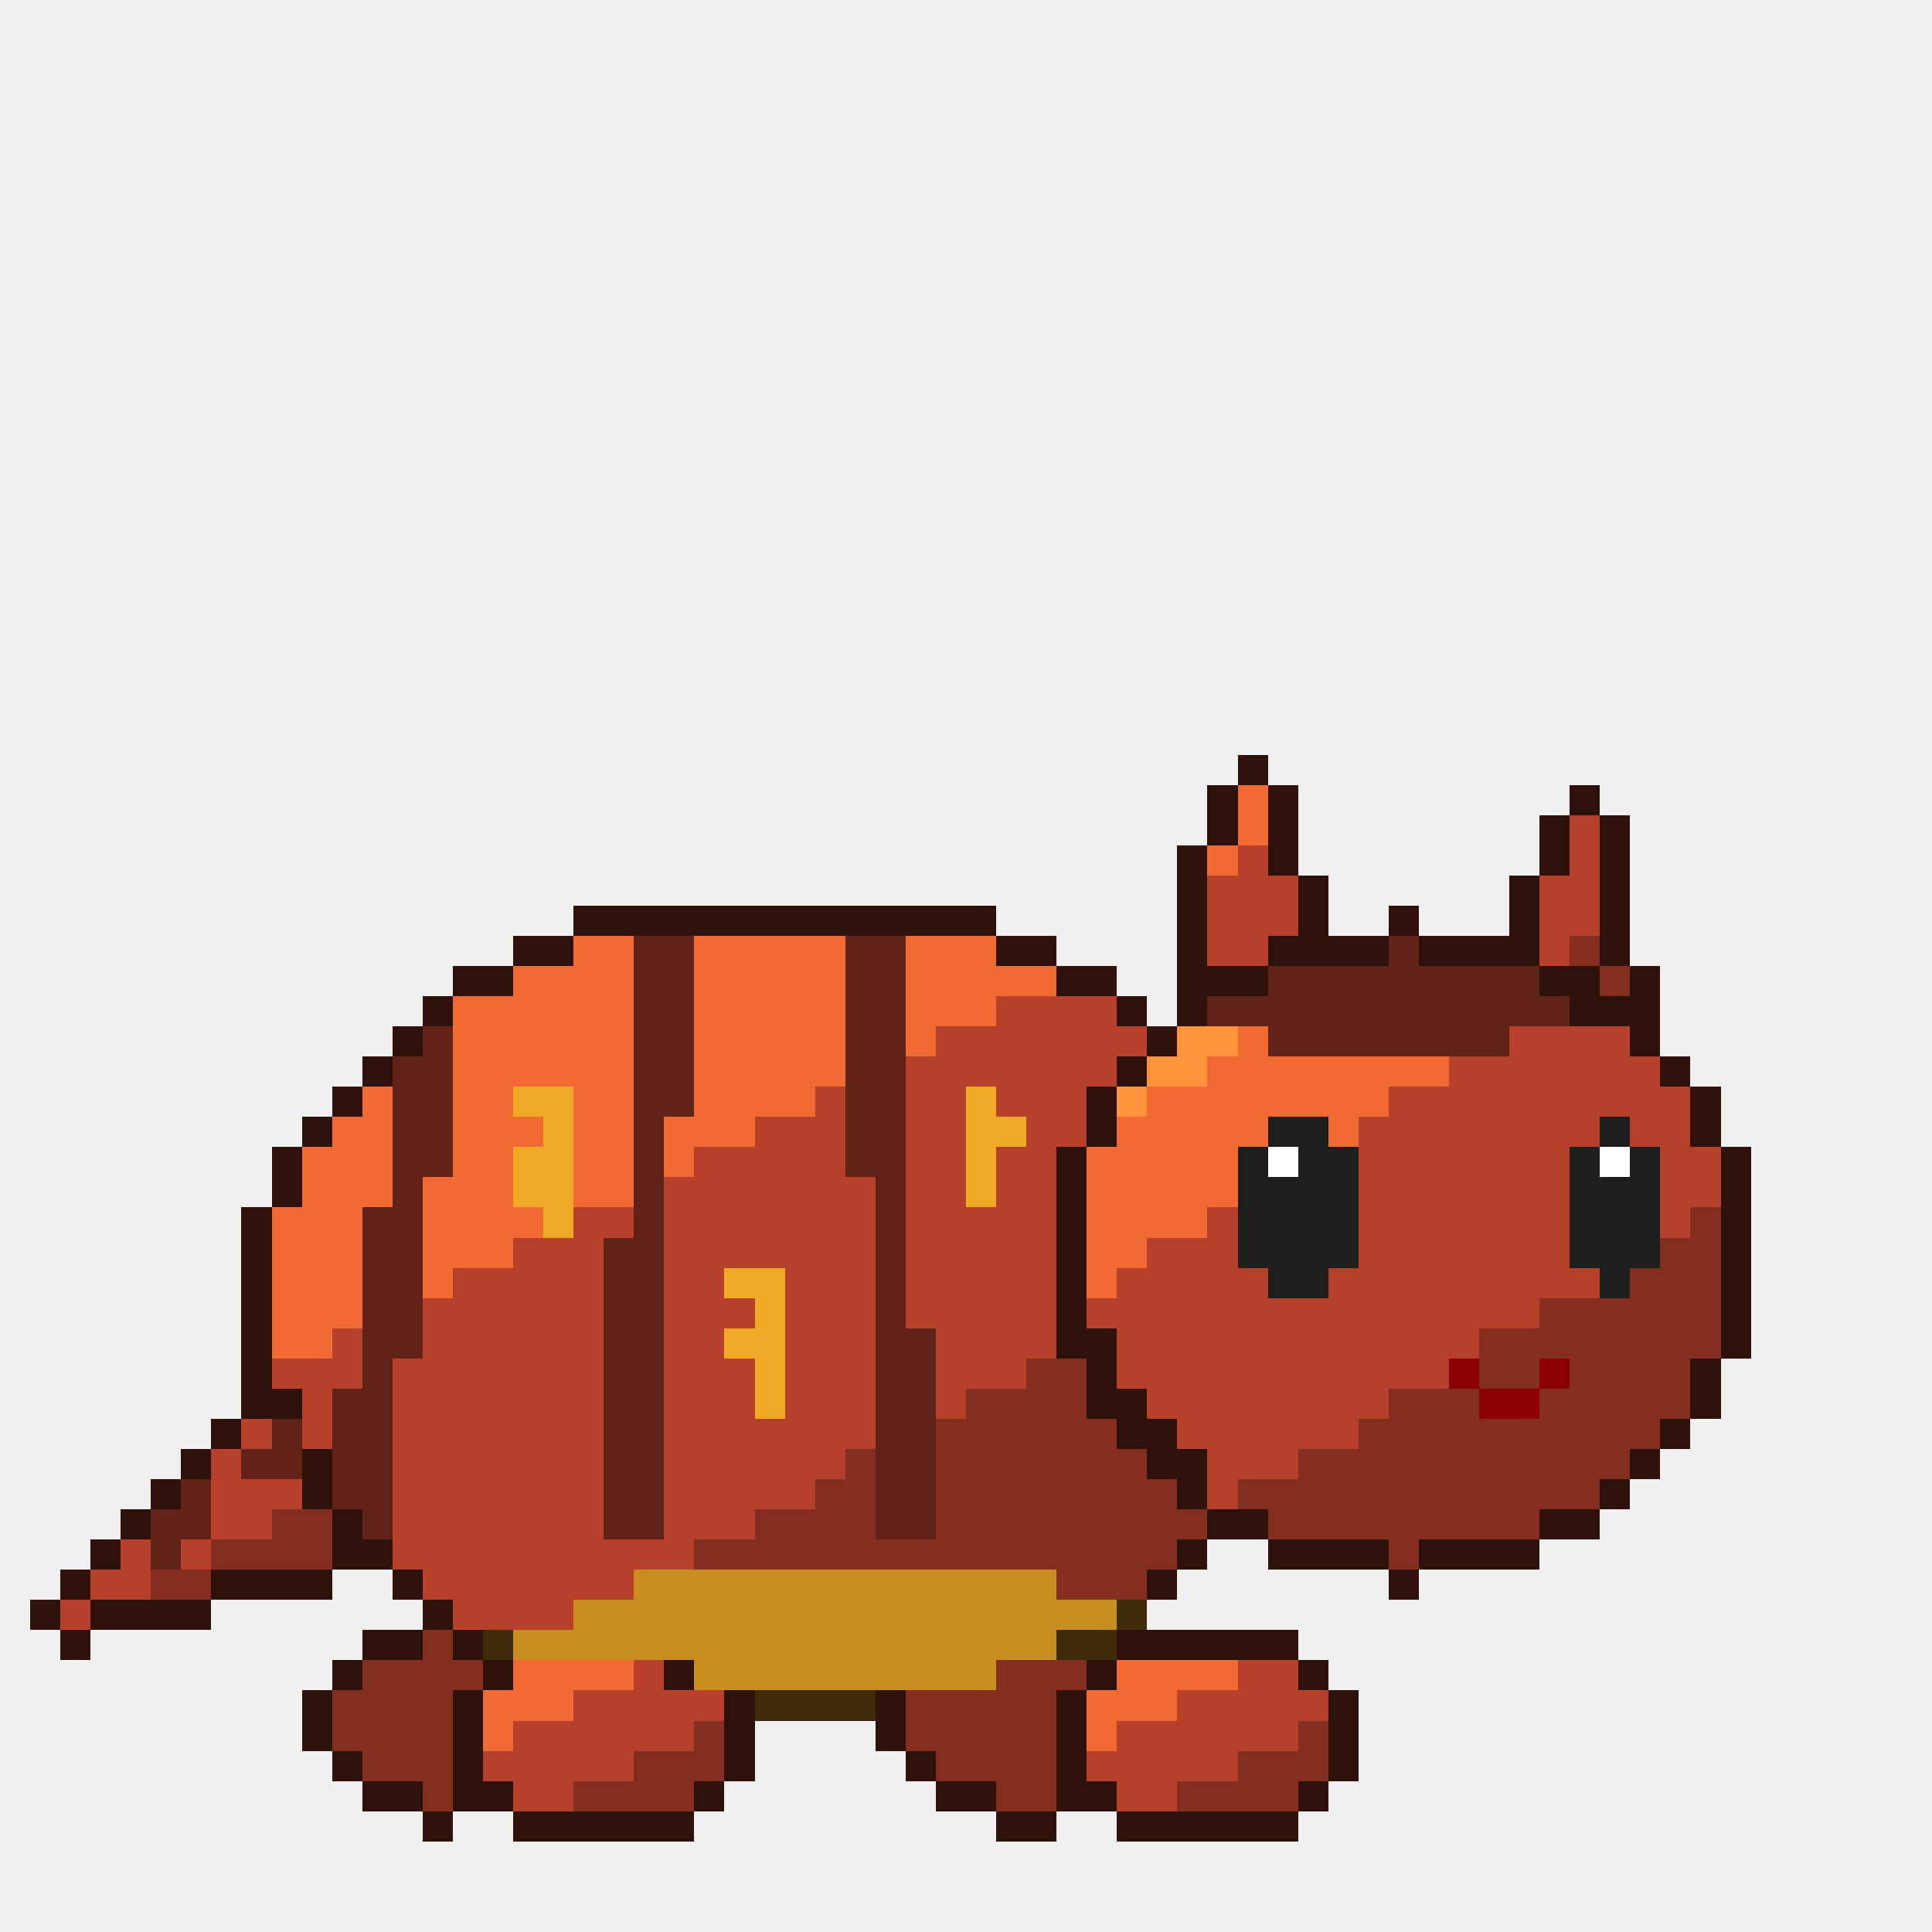
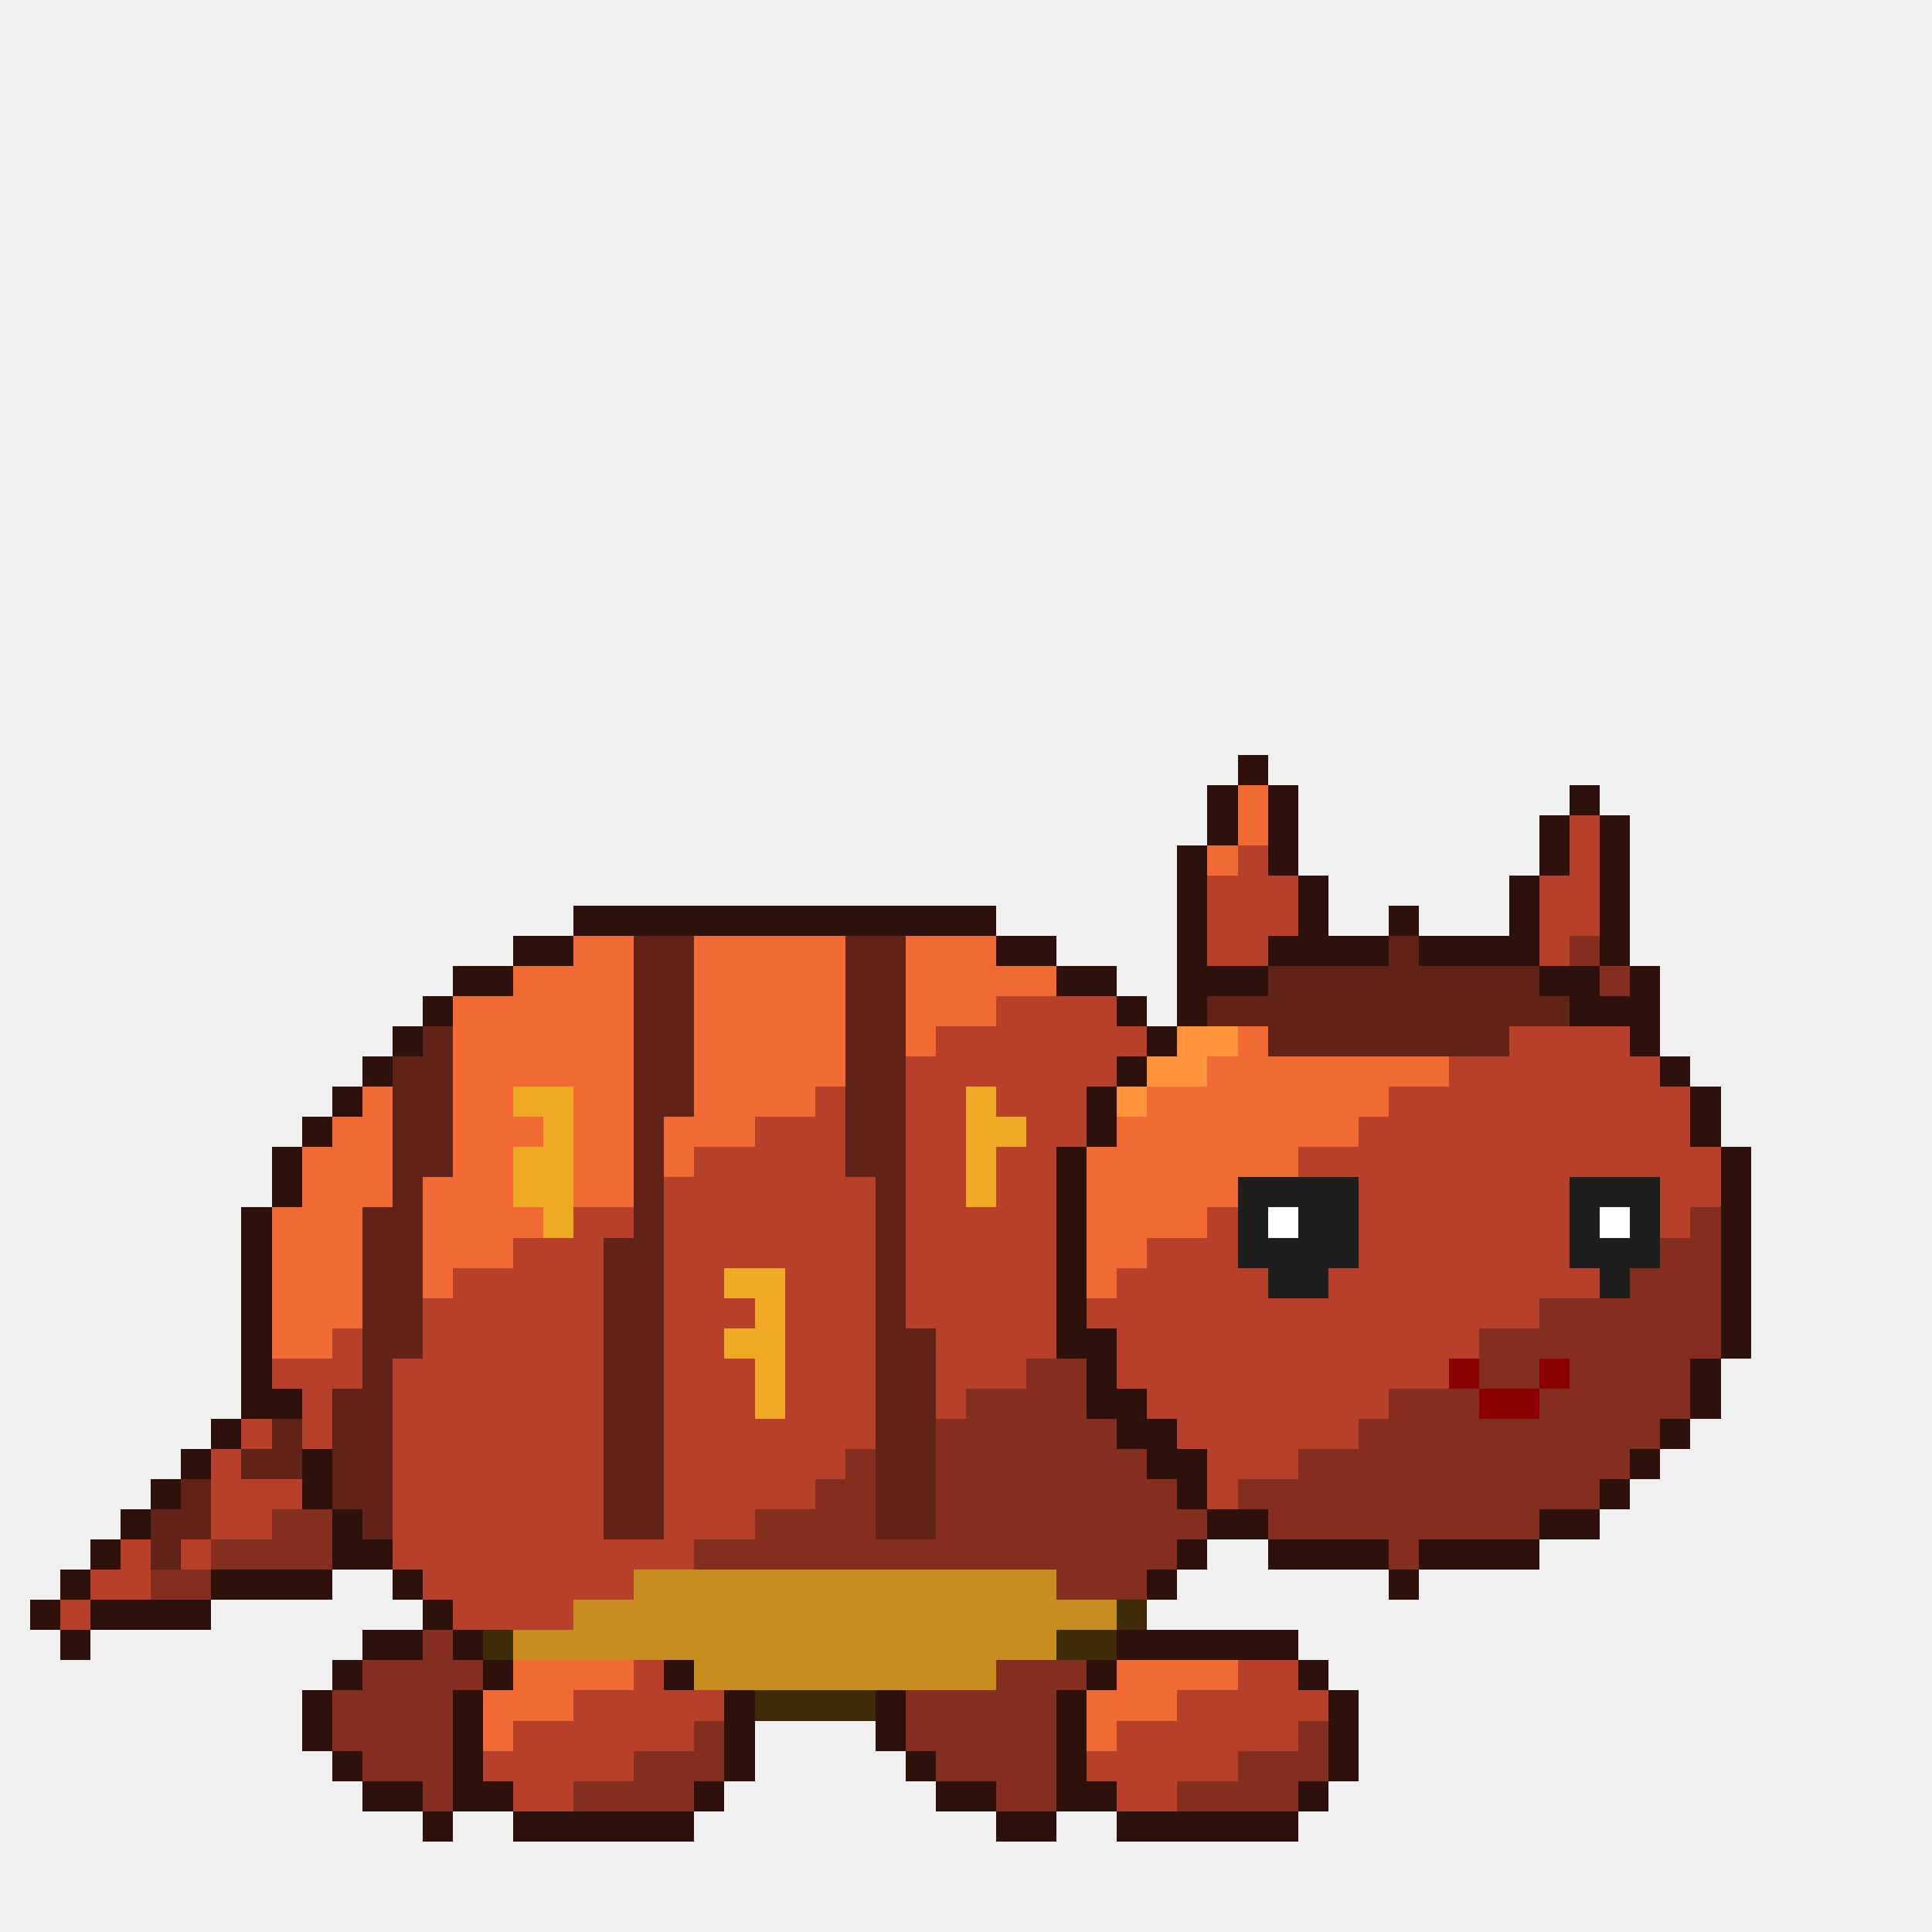
<svg xmlns="http://www.w3.org/2000/svg" viewBox="0 0 128 128" width="128" height="128" shape-rendering="crispEdges">
  <rect x="82" y="50" width="2" height="2" fill="#2f110b" />
  <rect x="80" y="52" width="2" height="2" fill="#2f110b" />
  <rect x="82" y="52" width="2" height="2" fill="#f26a33" />
  <rect x="84" y="52" width="2" height="2" fill="#2f110b" />
  <rect x="104" y="52" width="2" height="2" fill="#2f110b" />
  <rect x="80" y="54" width="2" height="2" fill="#2f110b" />
  <rect x="82" y="54" width="2" height="2" fill="#f26a33" />
  <rect x="84" y="54" width="2" height="2" fill="#2f110b" />
  <rect x="102" y="54" width="2" height="2" fill="#2f110b" />
  <rect x="104" y="54" width="2" height="2" fill="#b6402a" />
  <rect x="106" y="54" width="2" height="2" fill="#2f110b" />
  <rect x="78" y="56" width="2" height="2" fill="#2f110b" />
  <rect x="80" y="56" width="2" height="2" fill="#f26a33" />
  <rect x="82" y="56" width="2" height="2" fill="#b6402a" />
  <rect x="84" y="56" width="2" height="2" fill="#2f110b" />
  <rect x="102" y="56" width="2" height="2" fill="#2f110b" />
  <rect x="104" y="56" width="2" height="2" fill="#b6402a" />
  <rect x="106" y="56" width="2" height="2" fill="#2f110b" />
  <rect x="78" y="58" width="2" height="2" fill="#2f110b" />
  <rect x="80" y="58" width="6" height="2" fill="#b6402a" />
  <rect x="86" y="58" width="2" height="2" fill="#2f110b" />
  <rect x="100" y="58" width="2" height="2" fill="#2f110b" />
  <rect x="102" y="58" width="4" height="2" fill="#b6402a" />
  <rect x="106" y="58" width="2" height="2" fill="#2f110b" />
  <rect x="38" y="60" width="28" height="2" fill="#2f110b" />
  <rect x="78" y="60" width="2" height="2" fill="#2f110b" />
  <rect x="80" y="60" width="6" height="2" fill="#b6402a" />
  <rect x="86" y="60" width="2" height="2" fill="#2f110b" />
  <rect x="92" y="60" width="2" height="2" fill="#2f110b" />
  <rect x="100" y="60" width="2" height="2" fill="#2f110b" />
  <rect x="102" y="60" width="4" height="2" fill="#b6402a" />
  <rect x="106" y="60" width="2" height="2" fill="#2f110b" />
  <rect x="34" y="62" width="4" height="2" fill="#2f110b" />
  <rect x="38" y="62" width="4" height="2" fill="#f26a33" />
  <rect x="42" y="62" width="4" height="2" fill="#612217" />
  <rect x="46" y="62" width="10" height="2" fill="#f26a33" />
  <rect x="56" y="62" width="4" height="2" fill="#612217" />
  <rect x="60" y="62" width="6" height="2" fill="#f26a33" />
  <rect x="66" y="62" width="4" height="2" fill="#2f110b" />
  <rect x="78" y="62" width="2" height="2" fill="#2f110b" />
  <rect x="80" y="62" width="4" height="2" fill="#b6402a" />
  <rect x="84" y="62" width="8" height="2" fill="#2f110b" />
  <rect x="92" y="62" width="2" height="2" fill="#612217" />
  <rect x="94" y="62" width="8" height="2" fill="#2f110b" />
  <rect x="102" y="62" width="2" height="2" fill="#b6402a" />
  <rect x="104" y="62" width="2" height="2" fill="#832e1e" />
  <rect x="106" y="62" width="2" height="2" fill="#2f110b" />
  <rect x="30" y="64" width="4" height="2" fill="#2f110b" />
  <rect x="34" y="64" width="8" height="2" fill="#f26a33" />
  <rect x="42" y="64" width="4" height="2" fill="#612217" />
  <rect x="46" y="64" width="10" height="2" fill="#f26a33" />
  <rect x="56" y="64" width="4" height="2" fill="#612217" />
  <rect x="60" y="64" width="10" height="2" fill="#f26a33" />
  <rect x="70" y="64" width="4" height="2" fill="#2f110b" />
  <rect x="78" y="64" width="6" height="2" fill="#2f110b" />
  <rect x="84" y="64" width="18" height="2" fill="#612217" />
  <rect x="102" y="64" width="4" height="2" fill="#2f110b" />
  <rect x="106" y="64" width="2" height="2" fill="#832e1e" />
  <rect x="108" y="64" width="2" height="2" fill="#2f110b" />
  <rect x="28" y="66" width="2" height="2" fill="#2f110b" />
  <rect x="30" y="66" width="12" height="2" fill="#f26a33" />
  <rect x="42" y="66" width="4" height="2" fill="#612217" />
  <rect x="46" y="66" width="10" height="2" fill="#f26a33" />
  <rect x="56" y="66" width="4" height="2" fill="#612217" />
  <rect x="60" y="66" width="6" height="2" fill="#f26a33" />
  <rect x="66" y="66" width="8" height="2" fill="#b6402a" />
  <rect x="74" y="66" width="2" height="2" fill="#2f110b" />
  <rect x="78" y="66" width="2" height="2" fill="#2f110b" />
  <rect x="80" y="66" width="24" height="2" fill="#612217" />
  <rect x="104" y="66" width="6" height="2" fill="#2f110b" />
  <rect x="26" y="68" width="2" height="2" fill="#2f110b" />
  <rect x="28" y="68" width="2" height="2" fill="#612217" />
  <rect x="30" y="68" width="12" height="2" fill="#f26a33" />
  <rect x="42" y="68" width="4" height="2" fill="#612217" />
  <rect x="46" y="68" width="10" height="2" fill="#f26a33" />
  <rect x="56" y="68" width="4" height="2" fill="#612217" />
  <rect x="60" y="68" width="2" height="2" fill="#f26a33" />
  <rect x="62" y="68" width="14" height="2" fill="#b6402a" />
  <rect x="76" y="68" width="2" height="2" fill="#2f110b" />
  <rect x="78" y="68" width="4" height="2" fill="#ff943d" />
  <rect x="82" y="68" width="2" height="2" fill="#f26a33" />
  <rect x="84" y="68" width="16" height="2" fill="#612217" />
  <rect x="100" y="68" width="8" height="2" fill="#b6402a" />
  <rect x="108" y="68" width="2" height="2" fill="#2f110b" />
  <rect x="24" y="70" width="2" height="2" fill="#2f110b" />
  <rect x="26" y="70" width="4" height="2" fill="#612217" />
  <rect x="30" y="70" width="12" height="2" fill="#f26a33" />
  <rect x="42" y="70" width="4" height="2" fill="#612217" />
  <rect x="46" y="70" width="10" height="2" fill="#f26a33" />
  <rect x="56" y="70" width="4" height="2" fill="#612217" />
  <rect x="60" y="70" width="14" height="2" fill="#b6402a" />
  <rect x="74" y="70" width="2" height="2" fill="#2f110b" />
  <rect x="76" y="70" width="4" height="2" fill="#ff943d" />
  <rect x="80" y="70" width="16" height="2" fill="#f26a33" />
  <rect x="96" y="70" width="14" height="2" fill="#b6402a" />
  <rect x="110" y="70" width="2" height="2" fill="#2f110b" />
  <rect x="22" y="72" width="2" height="2" fill="#2f110b" />
  <rect x="24" y="72" width="2" height="2" fill="#f26a33" />
  <rect x="26" y="72" width="4" height="2" fill="#612217" />
  <rect x="30" y="72" width="4" height="2" fill="#f26a33" />
  <rect x="34" y="72" width="4" height="2" fill="#efa925" />
  <rect x="38" y="72" width="4" height="2" fill="#f26a33" />
  <rect x="42" y="72" width="4" height="2" fill="#612217" />
  <rect x="46" y="72" width="8" height="2" fill="#f26a33" />
  <rect x="54" y="72" width="2" height="2" fill="#b6402a" />
  <rect x="56" y="72" width="4" height="2" fill="#612217" />
  <rect x="60" y="72" width="4" height="2" fill="#b6402a" />
  <rect x="64" y="72" width="2" height="2" fill="#efa925" />
  <rect x="66" y="72" width="6" height="2" fill="#b6402a" />
  <rect x="72" y="72" width="2" height="2" fill="#2f110b" />
  <rect x="74" y="72" width="2" height="2" fill="#ff943d" />
  <rect x="76" y="72" width="16" height="2" fill="#f26a33" />
  <rect x="92" y="72" width="20" height="2" fill="#b6402a" />
  <rect x="112" y="72" width="2" height="2" fill="#2f110b" />
  <rect x="20" y="74" width="2" height="2" fill="#2f110b" />
  <rect x="22" y="74" width="4" height="2" fill="#f26a33" />
  <rect x="26" y="74" width="4" height="2" fill="#612217" />
  <rect x="30" y="74" width="6" height="2" fill="#f26a33" />
  <rect x="36" y="74" width="2" height="2" fill="#efa925" />
  <rect x="38" y="74" width="4" height="2" fill="#f26a33" />
  <rect x="42" y="74" width="2" height="2" fill="#612217" />
  <rect x="44" y="74" width="6" height="2" fill="#f26a33" />
  <rect x="50" y="74" width="6" height="2" fill="#b6402a" />
  <rect x="56" y="74" width="4" height="2" fill="#612217" />
  <rect x="60" y="74" width="4" height="2" fill="#b6402a" />
  <rect x="64" y="74" width="4" height="2" fill="#efa925" />
  <rect x="68" y="74" width="4" height="2" fill="#b6402a" />
  <rect x="72" y="74" width="2" height="2" fill="#2f110b" />
-   <rect x="74" y="74" width="10" height="2" fill="#f26a33" />
-   <rect x="84" y="74" width="4" height="2" fill="#1e1e1e" />
-   <rect x="88" y="74" width="2" height="2" fill="#f26a33" />
-   <rect x="90" y="74" width="16" height="2" fill="#b6402a" />
-   <rect x="106" y="74" width="2" height="2" fill="#1e1e1e" />
-   <rect x="108" y="74" width="4" height="2" fill="#b6402a" />
+   <rect x="74" y="74" width="16" height="2" fill="#f26a33" />
+   <rect x="90" y="74" width="22" height="2" fill="#b6402a" />
  <rect x="112" y="74" width="2" height="2" fill="#2f110b" />
  <rect x="18" y="76" width="2" height="2" fill="#2f110b" />
  <rect x="20" y="76" width="6" height="2" fill="#f26a33" />
  <rect x="26" y="76" width="4" height="2" fill="#612217" />
  <rect x="30" y="76" width="4" height="2" fill="#f26a33" />
  <rect x="34" y="76" width="4" height="2" fill="#efa925" />
  <rect x="38" y="76" width="4" height="2" fill="#f26a33" />
  <rect x="42" y="76" width="2" height="2" fill="#612217" />
  <rect x="44" y="76" width="2" height="2" fill="#f26a33" />
  <rect x="46" y="76" width="10" height="2" fill="#b6402a" />
  <rect x="56" y="76" width="4" height="2" fill="#612217" />
  <rect x="60" y="76" width="4" height="2" fill="#b6402a" />
  <rect x="64" y="76" width="2" height="2" fill="#efa925" />
  <rect x="66" y="76" width="4" height="2" fill="#b6402a" />
  <rect x="70" y="76" width="2" height="2" fill="#2f110b" />
-   <rect x="72" y="76" width="10" height="2" fill="#f26a33" />
-   <rect x="82" y="76" width="2" height="2" fill="#1e1e1e" />
-   <rect x="84" y="76" width="2" height="2" fill="#ffffff" />
-   <rect x="86" y="76" width="4" height="2" fill="#1e1e1e" />
-   <rect x="90" y="76" width="14" height="2" fill="#b6402a" />
-   <rect x="104" y="76" width="2" height="2" fill="#1e1e1e" />
-   <rect x="106" y="76" width="2" height="2" fill="#ffffff" />
-   <rect x="108" y="76" width="2" height="2" fill="#1e1e1e" />
-   <rect x="110" y="76" width="4" height="2" fill="#b6402a" />
+   <rect x="72" y="76" width="14" height="2" fill="#f26a33" />
+   <rect x="86" y="76" width="28" height="2" fill="#b6402a" />
  <rect x="114" y="76" width="2" height="2" fill="#2f110b" />
  <rect x="18" y="78" width="2" height="2" fill="#2f110b" />
  <rect x="20" y="78" width="6" height="2" fill="#f26a33" />
  <rect x="26" y="78" width="2" height="2" fill="#612217" />
  <rect x="28" y="78" width="6" height="2" fill="#f26a33" />
  <rect x="34" y="78" width="4" height="2" fill="#efa925" />
  <rect x="38" y="78" width="4" height="2" fill="#f26a33" />
  <rect x="42" y="78" width="2" height="2" fill="#612217" />
  <rect x="44" y="78" width="14" height="2" fill="#b6402a" />
  <rect x="58" y="78" width="2" height="2" fill="#612217" />
  <rect x="60" y="78" width="4" height="2" fill="#b6402a" />
  <rect x="64" y="78" width="2" height="2" fill="#efa925" />
  <rect x="66" y="78" width="4" height="2" fill="#b6402a" />
  <rect x="70" y="78" width="2" height="2" fill="#2f110b" />
  <rect x="72" y="78" width="10" height="2" fill="#f26a33" />
  <rect x="82" y="78" width="8" height="2" fill="#1e1e1e" />
  <rect x="90" y="78" width="14" height="2" fill="#b6402a" />
  <rect x="104" y="78" width="6" height="2" fill="#1e1e1e" />
  <rect x="110" y="78" width="4" height="2" fill="#b6402a" />
  <rect x="114" y="78" width="2" height="2" fill="#2f110b" />
  <rect x="16" y="80" width="2" height="2" fill="#2f110b" />
  <rect x="18" y="80" width="6" height="2" fill="#f26a33" />
  <rect x="24" y="80" width="4" height="2" fill="#612217" />
  <rect x="28" y="80" width="8" height="2" fill="#f26a33" />
  <rect x="36" y="80" width="2" height="2" fill="#efa925" />
  <rect x="38" y="80" width="4" height="2" fill="#b6402a" />
  <rect x="42" y="80" width="2" height="2" fill="#612217" />
  <rect x="44" y="80" width="14" height="2" fill="#b6402a" />
  <rect x="58" y="80" width="2" height="2" fill="#612217" />
  <rect x="60" y="80" width="10" height="2" fill="#b6402a" />
  <rect x="70" y="80" width="2" height="2" fill="#2f110b" />
  <rect x="72" y="80" width="8" height="2" fill="#f26a33" />
  <rect x="80" y="80" width="2" height="2" fill="#b6402a" />
-   <rect x="82" y="80" width="8" height="2" fill="#1e1e1e" />
+   <rect x="82" y="80" width="2" height="2" fill="#1e1e1e" />
+   <rect x="84" y="80" width="2" height="2" fill="#ffffff" />
+   <rect x="86" y="80" width="4" height="2" fill="#1e1e1e" />
  <rect x="90" y="80" width="14" height="2" fill="#b6402a" />
-   <rect x="104" y="80" width="6" height="2" fill="#1e1e1e" />
+   <rect x="104" y="80" width="2" height="2" fill="#1e1e1e" />
+   <rect x="106" y="80" width="2" height="2" fill="#ffffff" />
+   <rect x="108" y="80" width="2" height="2" fill="#1e1e1e" />
  <rect x="110" y="80" width="2" height="2" fill="#b6402a" />
  <rect x="112" y="80" width="2" height="2" fill="#832e1e" />
  <rect x="114" y="80" width="2" height="2" fill="#2f110b" />
  <rect x="16" y="82" width="2" height="2" fill="#2f110b" />
  <rect x="18" y="82" width="6" height="2" fill="#f26a33" />
  <rect x="24" y="82" width="4" height="2" fill="#612217" />
  <rect x="28" y="82" width="6" height="2" fill="#f26a33" />
  <rect x="34" y="82" width="6" height="2" fill="#b6402a" />
  <rect x="40" y="82" width="4" height="2" fill="#612217" />
  <rect x="44" y="82" width="14" height="2" fill="#b6402a" />
  <rect x="58" y="82" width="2" height="2" fill="#612217" />
  <rect x="60" y="82" width="10" height="2" fill="#b6402a" />
  <rect x="70" y="82" width="2" height="2" fill="#2f110b" />
  <rect x="72" y="82" width="4" height="2" fill="#f26a33" />
  <rect x="76" y="82" width="6" height="2" fill="#b6402a" />
  <rect x="82" y="82" width="8" height="2" fill="#1e1e1e" />
  <rect x="90" y="82" width="14" height="2" fill="#b6402a" />
  <rect x="104" y="82" width="6" height="2" fill="#1e1e1e" />
  <rect x="110" y="82" width="4" height="2" fill="#832e1e" />
  <rect x="114" y="82" width="2" height="2" fill="#2f110b" />
  <rect x="16" y="84" width="2" height="2" fill="#2f110b" />
  <rect x="18" y="84" width="6" height="2" fill="#f26a33" />
  <rect x="24" y="84" width="4" height="2" fill="#612217" />
  <rect x="28" y="84" width="2" height="2" fill="#f26a33" />
  <rect x="30" y="84" width="10" height="2" fill="#b6402a" />
  <rect x="40" y="84" width="4" height="2" fill="#612217" />
  <rect x="44" y="84" width="4" height="2" fill="#b6402a" />
  <rect x="48" y="84" width="4" height="2" fill="#efa925" />
  <rect x="52" y="84" width="6" height="2" fill="#b6402a" />
  <rect x="58" y="84" width="2" height="2" fill="#612217" />
  <rect x="60" y="84" width="10" height="2" fill="#b6402a" />
  <rect x="70" y="84" width="2" height="2" fill="#2f110b" />
  <rect x="72" y="84" width="2" height="2" fill="#f26a33" />
  <rect x="74" y="84" width="10" height="2" fill="#b6402a" />
  <rect x="84" y="84" width="4" height="2" fill="#1e1e1e" />
  <rect x="88" y="84" width="18" height="2" fill="#b6402a" />
  <rect x="106" y="84" width="2" height="2" fill="#1e1e1e" />
  <rect x="108" y="84" width="6" height="2" fill="#832e1e" />
  <rect x="114" y="84" width="2" height="2" fill="#2f110b" />
  <rect x="16" y="86" width="2" height="2" fill="#2f110b" />
  <rect x="18" y="86" width="6" height="2" fill="#f26a33" />
  <rect x="24" y="86" width="4" height="2" fill="#612217" />
  <rect x="28" y="86" width="12" height="2" fill="#b6402a" />
  <rect x="40" y="86" width="4" height="2" fill="#612217" />
  <rect x="44" y="86" width="6" height="2" fill="#b6402a" />
  <rect x="50" y="86" width="2" height="2" fill="#efa925" />
  <rect x="52" y="86" width="6" height="2" fill="#b6402a" />
  <rect x="58" y="86" width="2" height="2" fill="#612217" />
  <rect x="60" y="86" width="10" height="2" fill="#b6402a" />
  <rect x="70" y="86" width="2" height="2" fill="#2f110b" />
  <rect x="72" y="86" width="30" height="2" fill="#b6402a" />
  <rect x="102" y="86" width="12" height="2" fill="#832e1e" />
  <rect x="114" y="86" width="2" height="2" fill="#2f110b" />
  <rect x="16" y="88" width="2" height="2" fill="#2f110b" />
  <rect x="18" y="88" width="4" height="2" fill="#f26a33" />
  <rect x="22" y="88" width="2" height="2" fill="#b6402a" />
  <rect x="24" y="88" width="4" height="2" fill="#612217" />
  <rect x="28" y="88" width="12" height="2" fill="#b6402a" />
  <rect x="40" y="88" width="4" height="2" fill="#612217" />
  <rect x="44" y="88" width="4" height="2" fill="#b6402a" />
  <rect x="48" y="88" width="4" height="2" fill="#efa925" />
  <rect x="52" y="88" width="6" height="2" fill="#b6402a" />
  <rect x="58" y="88" width="4" height="2" fill="#612217" />
  <rect x="62" y="88" width="8" height="2" fill="#b6402a" />
  <rect x="70" y="88" width="4" height="2" fill="#2f110b" />
  <rect x="74" y="88" width="24" height="2" fill="#b6402a" />
  <rect x="98" y="88" width="16" height="2" fill="#832e1e" />
  <rect x="114" y="88" width="2" height="2" fill="#2f110b" />
  <rect x="16" y="90" width="2" height="2" fill="#2f110b" />
  <rect x="18" y="90" width="6" height="2" fill="#b6402a" />
  <rect x="24" y="90" width="2" height="2" fill="#612217" />
  <rect x="26" y="90" width="14" height="2" fill="#b6402a" />
  <rect x="40" y="90" width="4" height="2" fill="#612217" />
  <rect x="44" y="90" width="6" height="2" fill="#b6402a" />
  <rect x="50" y="90" width="2" height="2" fill="#efa925" />
  <rect x="52" y="90" width="6" height="2" fill="#b6402a" />
  <rect x="58" y="90" width="4" height="2" fill="#612217" />
  <rect x="62" y="90" width="6" height="2" fill="#b6402a" />
  <rect x="68" y="90" width="4" height="2" fill="#832e1e" />
  <rect x="72" y="90" width="2" height="2" fill="#2f110b" />
  <rect x="74" y="90" width="22" height="2" fill="#b6402a" />
  <rect x="96" y="90" width="2" height="2" fill="#8b0000" />
  <rect x="98" y="90" width="4" height="2" fill="#832e1e" />
  <rect x="102" y="90" width="2" height="2" fill="#8b0000" />
  <rect x="104" y="90" width="8" height="2" fill="#832e1e" />
  <rect x="112" y="90" width="2" height="2" fill="#2f110b" />
  <rect x="16" y="92" width="4" height="2" fill="#2f110b" />
  <rect x="20" y="92" width="2" height="2" fill="#b6402a" />
  <rect x="22" y="92" width="4" height="2" fill="#612217" />
  <rect x="26" y="92" width="14" height="2" fill="#b6402a" />
  <rect x="40" y="92" width="4" height="2" fill="#612217" />
  <rect x="44" y="92" width="6" height="2" fill="#b6402a" />
  <rect x="50" y="92" width="2" height="2" fill="#efa925" />
  <rect x="52" y="92" width="6" height="2" fill="#b6402a" />
  <rect x="58" y="92" width="4" height="2" fill="#612217" />
  <rect x="62" y="92" width="2" height="2" fill="#b6402a" />
  <rect x="64" y="92" width="8" height="2" fill="#832e1e" />
  <rect x="72" y="92" width="4" height="2" fill="#2f110b" />
  <rect x="76" y="92" width="16" height="2" fill="#b6402a" />
  <rect x="92" y="92" width="6" height="2" fill="#832e1e" />
  <rect x="98" y="92" width="4" height="2" fill="#8b0000" />
  <rect x="102" y="92" width="10" height="2" fill="#832e1e" />
  <rect x="112" y="92" width="2" height="2" fill="#2f110b" />
  <rect x="14" y="94" width="2" height="2" fill="#2f110b" />
  <rect x="16" y="94" width="2" height="2" fill="#b6402a" />
  <rect x="18" y="94" width="2" height="2" fill="#612217" />
  <rect x="20" y="94" width="2" height="2" fill="#b6402a" />
  <rect x="22" y="94" width="4" height="2" fill="#612217" />
  <rect x="26" y="94" width="14" height="2" fill="#b6402a" />
  <rect x="40" y="94" width="4" height="2" fill="#612217" />
  <rect x="44" y="94" width="14" height="2" fill="#b6402a" />
  <rect x="58" y="94" width="4" height="2" fill="#612217" />
  <rect x="62" y="94" width="12" height="2" fill="#832e1e" />
  <rect x="74" y="94" width="4" height="2" fill="#2f110b" />
  <rect x="78" y="94" width="12" height="2" fill="#b6402a" />
  <rect x="90" y="94" width="20" height="2" fill="#832e1e" />
  <rect x="110" y="94" width="2" height="2" fill="#2f110b" />
  <rect x="12" y="96" width="2" height="2" fill="#2f110b" />
  <rect x="14" y="96" width="2" height="2" fill="#b6402a" />
  <rect x="16" y="96" width="4" height="2" fill="#612217" />
  <rect x="20" y="96" width="2" height="2" fill="#2f110b" />
  <rect x="22" y="96" width="4" height="2" fill="#612217" />
  <rect x="26" y="96" width="14" height="2" fill="#b6402a" />
  <rect x="40" y="96" width="4" height="2" fill="#612217" />
  <rect x="44" y="96" width="12" height="2" fill="#b6402a" />
  <rect x="56" y="96" width="2" height="2" fill="#832e1e" />
  <rect x="58" y="96" width="4" height="2" fill="#612217" />
  <rect x="62" y="96" width="14" height="2" fill="#832e1e" />
  <rect x="76" y="96" width="4" height="2" fill="#2f110b" />
  <rect x="80" y="96" width="6" height="2" fill="#b6402a" />
  <rect x="86" y="96" width="22" height="2" fill="#832e1e" />
  <rect x="108" y="96" width="2" height="2" fill="#2f110b" />
  <rect x="10" y="98" width="2" height="2" fill="#2f110b" />
  <rect x="12" y="98" width="2" height="2" fill="#612217" />
  <rect x="14" y="98" width="6" height="2" fill="#b6402a" />
  <rect x="20" y="98" width="2" height="2" fill="#2f110b" />
  <rect x="22" y="98" width="4" height="2" fill="#612217" />
  <rect x="26" y="98" width="14" height="2" fill="#b6402a" />
  <rect x="40" y="98" width="4" height="2" fill="#612217" />
  <rect x="44" y="98" width="10" height="2" fill="#b6402a" />
  <rect x="54" y="98" width="4" height="2" fill="#832e1e" />
  <rect x="58" y="98" width="4" height="2" fill="#612217" />
  <rect x="62" y="98" width="16" height="2" fill="#832e1e" />
  <rect x="78" y="98" width="2" height="2" fill="#2f110b" />
  <rect x="80" y="98" width="2" height="2" fill="#b6402a" />
  <rect x="82" y="98" width="24" height="2" fill="#832e1e" />
  <rect x="106" y="98" width="2" height="2" fill="#2f110b" />
  <rect x="8" y="100" width="2" height="2" fill="#2f110b" />
  <rect x="10" y="100" width="4" height="2" fill="#612217" />
  <rect x="14" y="100" width="4" height="2" fill="#b6402a" />
  <rect x="18" y="100" width="4" height="2" fill="#832e1e" />
  <rect x="22" y="100" width="2" height="2" fill="#2f110b" />
  <rect x="24" y="100" width="2" height="2" fill="#612217" />
  <rect x="26" y="100" width="14" height="2" fill="#b6402a" />
  <rect x="40" y="100" width="4" height="2" fill="#612217" />
  <rect x="44" y="100" width="6" height="2" fill="#b6402a" />
  <rect x="50" y="100" width="8" height="2" fill="#832e1e" />
  <rect x="58" y="100" width="4" height="2" fill="#612217" />
  <rect x="62" y="100" width="18" height="2" fill="#832e1e" />
  <rect x="80" y="100" width="4" height="2" fill="#2f110b" />
  <rect x="84" y="100" width="18" height="2" fill="#832e1e" />
  <rect x="102" y="100" width="4" height="2" fill="#2f110b" />
  <rect x="6" y="102" width="2" height="2" fill="#2f110b" />
  <rect x="8" y="102" width="2" height="2" fill="#b6402a" />
  <rect x="10" y="102" width="2" height="2" fill="#612217" />
  <rect x="12" y="102" width="2" height="2" fill="#b6402a" />
  <rect x="14" y="102" width="8" height="2" fill="#832e1e" />
  <rect x="22" y="102" width="4" height="2" fill="#2f110b" />
  <rect x="26" y="102" width="20" height="2" fill="#b6402a" />
  <rect x="46" y="102" width="32" height="2" fill="#832e1e" />
  <rect x="78" y="102" width="2" height="2" fill="#2f110b" />
  <rect x="84" y="102" width="8" height="2" fill="#2f110b" />
  <rect x="92" y="102" width="2" height="2" fill="#832e1e" />
  <rect x="94" y="102" width="8" height="2" fill="#2f110b" />
  <rect x="4" y="104" width="2" height="2" fill="#2f110b" />
  <rect x="6" y="104" width="4" height="2" fill="#b6402a" />
  <rect x="10" y="104" width="4" height="2" fill="#832e1e" />
  <rect x="14" y="104" width="8" height="2" fill="#2f110b" />
  <rect x="26" y="104" width="2" height="2" fill="#2f110b" />
  <rect x="28" y="104" width="14" height="2" fill="#b6402a" />
  <rect x="42" y="104" width="28" height="2" fill="#c88d1f" />
  <rect x="70" y="104" width="6" height="2" fill="#832e1e" />
  <rect x="76" y="104" width="2" height="2" fill="#2f110b" />
  <rect x="92" y="104" width="2" height="2" fill="#2f110b" />
  <rect x="2" y="106" width="2" height="2" fill="#2f110b" />
  <rect x="4" y="106" width="2" height="2" fill="#b6402a" />
  <rect x="6" y="106" width="8" height="2" fill="#2f110b" />
  <rect x="28" y="106" width="2" height="2" fill="#2f110b" />
  <rect x="30" y="106" width="8" height="2" fill="#b6402a" />
  <rect x="38" y="106" width="36" height="2" fill="#c88d1f" />
  <rect x="74" y="106" width="2" height="2" fill="#3e2c09" />
  <rect x="4" y="108" width="2" height="2" fill="#2f110b" />
  <rect x="24" y="108" width="4" height="2" fill="#2f110b" />
  <rect x="28" y="108" width="2" height="2" fill="#832e1e" />
  <rect x="30" y="108" width="2" height="2" fill="#2f110b" />
  <rect x="32" y="108" width="2" height="2" fill="#3e2c09" />
  <rect x="34" y="108" width="36" height="2" fill="#c88d1f" />
  <rect x="70" y="108" width="4" height="2" fill="#3e2c09" />
  <rect x="74" y="108" width="12" height="2" fill="#2f110b" />
  <rect x="22" y="110" width="2" height="2" fill="#2f110b" />
  <rect x="24" y="110" width="8" height="2" fill="#832e1e" />
  <rect x="32" y="110" width="2" height="2" fill="#2f110b" />
  <rect x="34" y="110" width="8" height="2" fill="#f26a33" />
  <rect x="42" y="110" width="2" height="2" fill="#b6402a" />
  <rect x="44" y="110" width="2" height="2" fill="#2f110b" />
  <rect x="46" y="110" width="20" height="2" fill="#c88d1f" />
  <rect x="66" y="110" width="6" height="2" fill="#832e1e" />
  <rect x="72" y="110" width="2" height="2" fill="#2f110b" />
  <rect x="74" y="110" width="8" height="2" fill="#f26a33" />
  <rect x="82" y="110" width="4" height="2" fill="#b6402a" />
  <rect x="86" y="110" width="2" height="2" fill="#2f110b" />
  <rect x="20" y="112" width="2" height="2" fill="#2f110b" />
  <rect x="22" y="112" width="8" height="2" fill="#832e1e" />
  <rect x="30" y="112" width="2" height="2" fill="#2f110b" />
  <rect x="32" y="112" width="6" height="2" fill="#f26a33" />
  <rect x="38" y="112" width="10" height="2" fill="#b6402a" />
  <rect x="48" y="112" width="2" height="2" fill="#2f110b" />
  <rect x="50" y="112" width="8" height="2" fill="#3e2c09" />
  <rect x="58" y="112" width="2" height="2" fill="#2f110b" />
  <rect x="60" y="112" width="10" height="2" fill="#832e1e" />
  <rect x="70" y="112" width="2" height="2" fill="#2f110b" />
  <rect x="72" y="112" width="6" height="2" fill="#f26a33" />
  <rect x="78" y="112" width="10" height="2" fill="#b6402a" />
  <rect x="88" y="112" width="2" height="2" fill="#2f110b" />
  <rect x="20" y="114" width="2" height="2" fill="#2f110b" />
  <rect x="22" y="114" width="8" height="2" fill="#832e1e" />
  <rect x="30" y="114" width="2" height="2" fill="#2f110b" />
  <rect x="32" y="114" width="2" height="2" fill="#f26a33" />
  <rect x="34" y="114" width="12" height="2" fill="#b6402a" />
  <rect x="46" y="114" width="2" height="2" fill="#832e1e" />
  <rect x="48" y="114" width="2" height="2" fill="#2f110b" />
  <rect x="58" y="114" width="2" height="2" fill="#2f110b" />
  <rect x="60" y="114" width="10" height="2" fill="#832e1e" />
  <rect x="70" y="114" width="2" height="2" fill="#2f110b" />
  <rect x="72" y="114" width="2" height="2" fill="#f26a33" />
  <rect x="74" y="114" width="12" height="2" fill="#b6402a" />
  <rect x="86" y="114" width="2" height="2" fill="#832e1e" />
  <rect x="88" y="114" width="2" height="2" fill="#2f110b" />
  <rect x="22" y="116" width="2" height="2" fill="#2f110b" />
  <rect x="24" y="116" width="6" height="2" fill="#832e1e" />
  <rect x="30" y="116" width="2" height="2" fill="#2f110b" />
  <rect x="32" y="116" width="10" height="2" fill="#b6402a" />
  <rect x="42" y="116" width="6" height="2" fill="#832e1e" />
  <rect x="48" y="116" width="2" height="2" fill="#2f110b" />
  <rect x="60" y="116" width="2" height="2" fill="#2f110b" />
  <rect x="62" y="116" width="8" height="2" fill="#832e1e" />
  <rect x="70" y="116" width="2" height="2" fill="#2f110b" />
  <rect x="72" y="116" width="10" height="2" fill="#b6402a" />
  <rect x="82" y="116" width="6" height="2" fill="#832e1e" />
  <rect x="88" y="116" width="2" height="2" fill="#2f110b" />
  <rect x="24" y="118" width="4" height="2" fill="#2f110b" />
  <rect x="28" y="118" width="2" height="2" fill="#832e1e" />
  <rect x="30" y="118" width="4" height="2" fill="#2f110b" />
  <rect x="34" y="118" width="4" height="2" fill="#b6402a" />
  <rect x="38" y="118" width="8" height="2" fill="#832e1e" />
  <rect x="46" y="118" width="2" height="2" fill="#2f110b" />
  <rect x="62" y="118" width="4" height="2" fill="#2f110b" />
  <rect x="66" y="118" width="4" height="2" fill="#832e1e" />
  <rect x="70" y="118" width="4" height="2" fill="#2f110b" />
  <rect x="74" y="118" width="4" height="2" fill="#b6402a" />
  <rect x="78" y="118" width="8" height="2" fill="#832e1e" />
  <rect x="86" y="118" width="2" height="2" fill="#2f110b" />
  <rect x="28" y="120" width="2" height="2" fill="#2f110b" />
  <rect x="34" y="120" width="12" height="2" fill="#2f110b" />
  <rect x="66" y="120" width="4" height="2" fill="#2f110b" />
  <rect x="74" y="120" width="12" height="2" fill="#2f110b" />
</svg>
